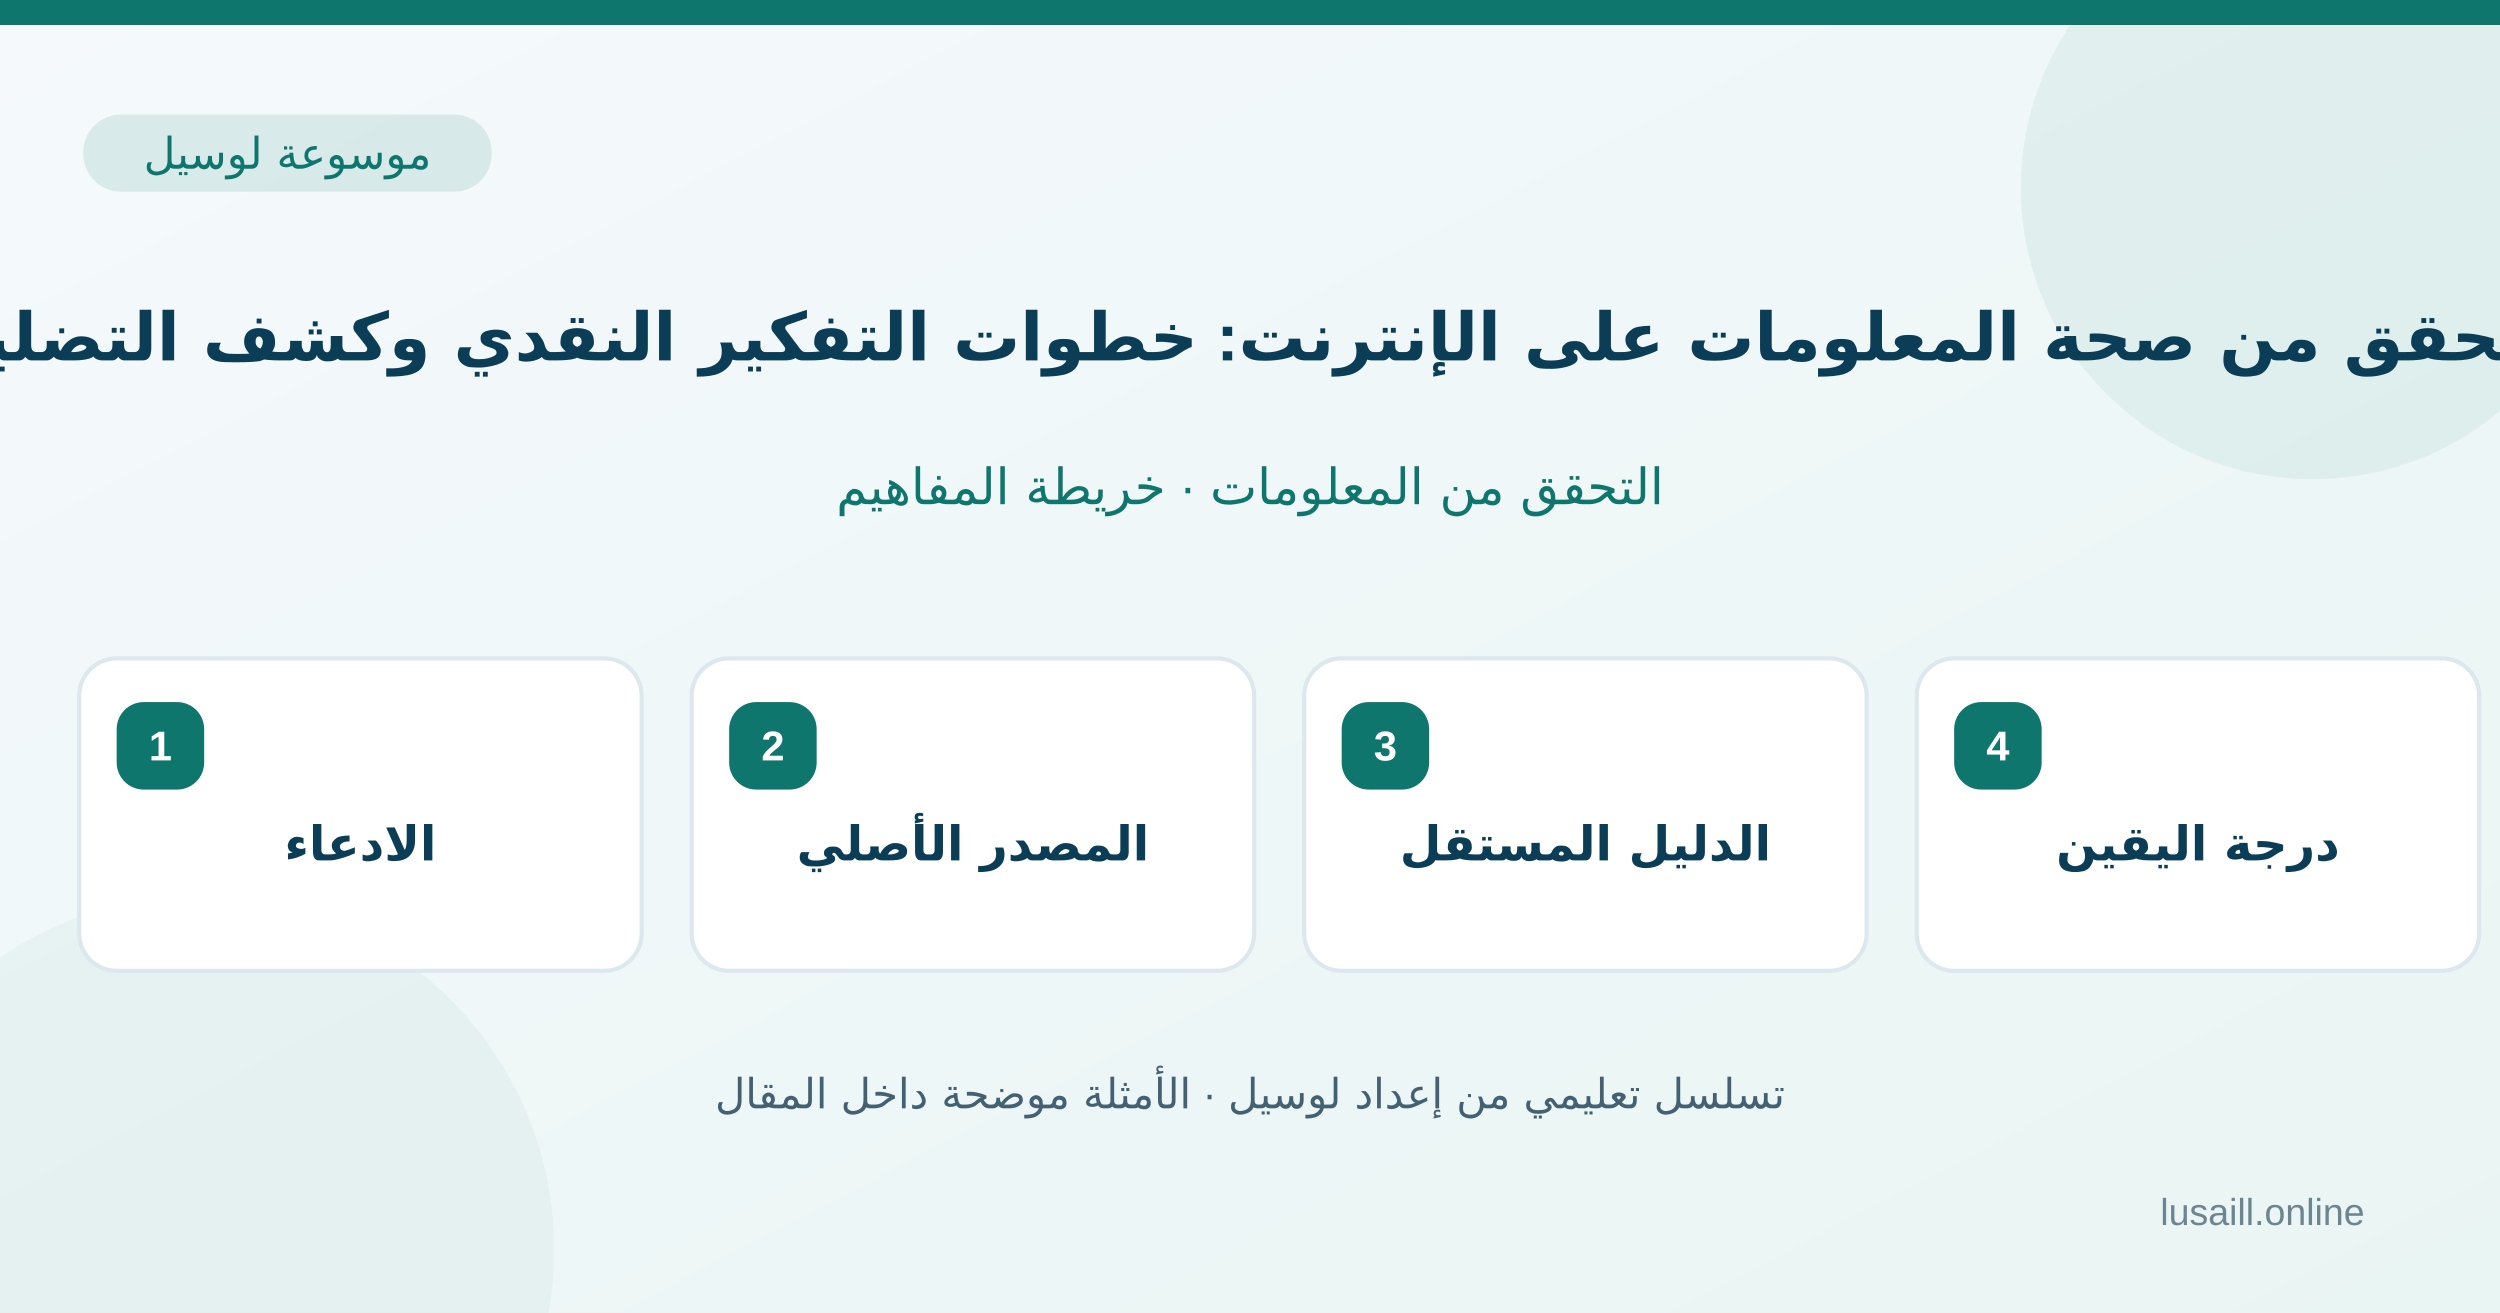
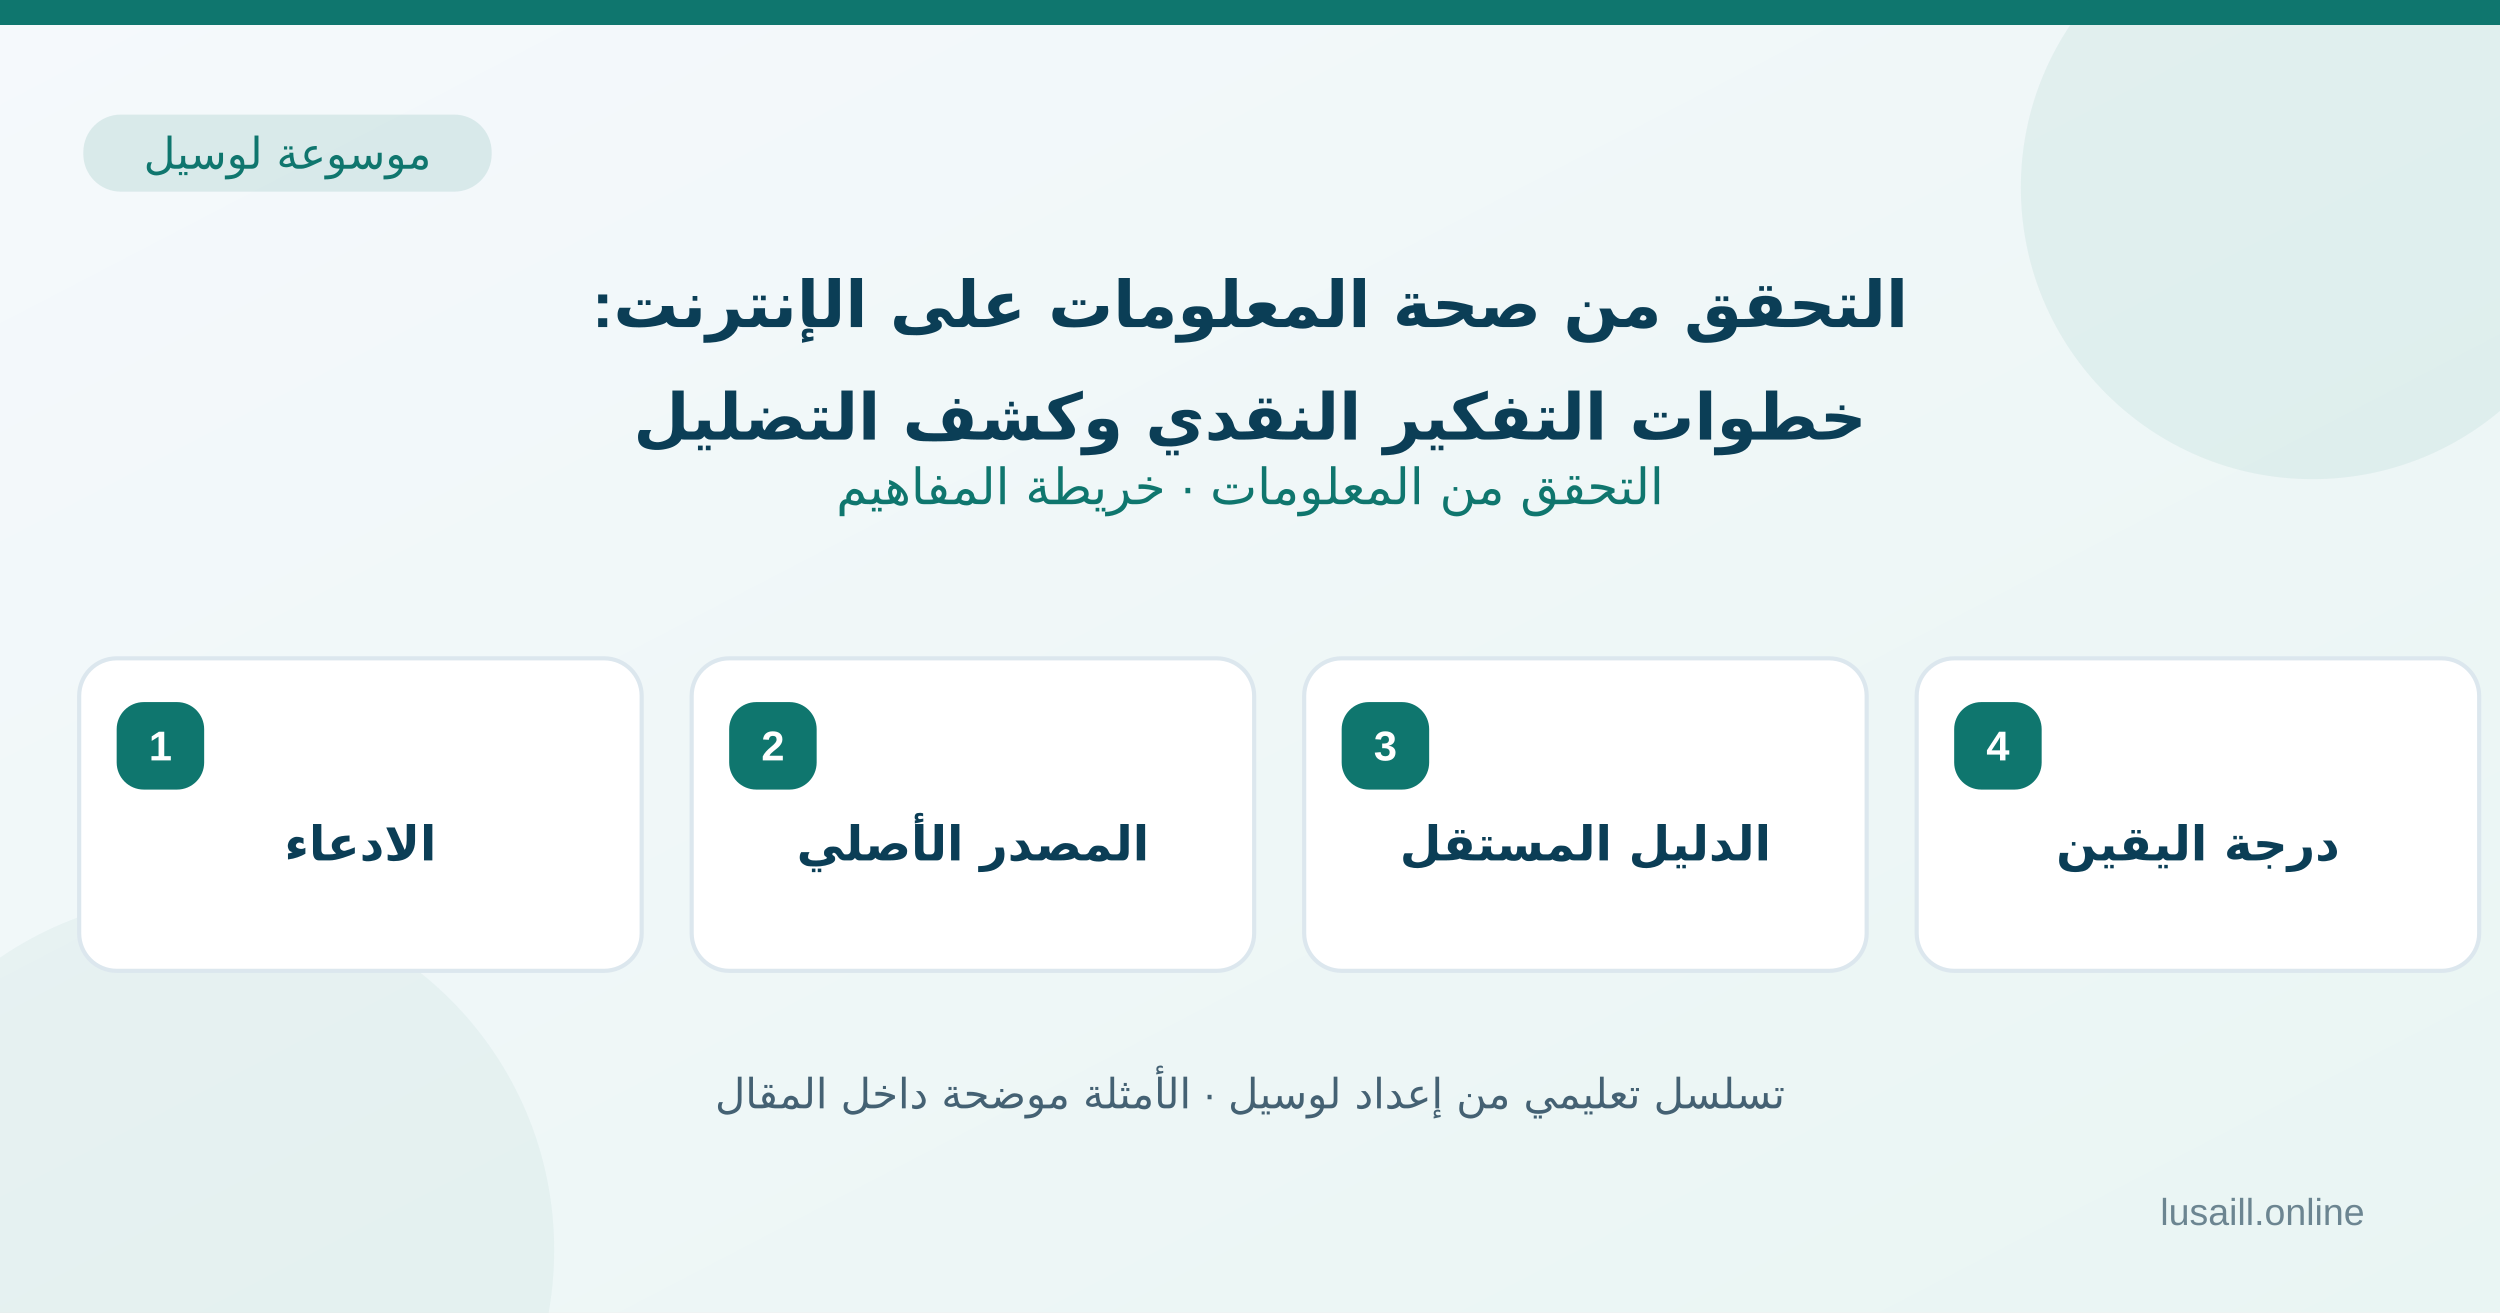
<svg xmlns="http://www.w3.org/2000/svg" width="1200" height="630" viewBox="0 0 1200 630" role="img" aria-label="رسم تعليمي أصلي من لوسيل يوضح التحقق من صحة المعلومات على الإنترنت: خطوات التفكير النقدي وكشف التضليل">
  <defs>
    <linearGradient id="b" x1="0" y1="0" x2="1" y2="1">
      <stop stop-color="#f5f9fc" />
      <stop offset="1" stop-color="#e9f5f3" />
    </linearGradient>
  </defs>
  <rect width="1200" height="630" fill="url(#b)" />
  <rect x="0" y="0" width="1200" height="12" fill="#0f766e" />
  <circle cx="1110" cy="90" r="140" fill="#0f766e" opacity=".07" />
  <circle cx="96" cy="600" r="170" fill="#0f766e" opacity=".05" />
  <rect x="40" y="55" width="196" height="37" rx="18" fill="#0f766e" opacity=".12" />
  <text x="138" y="81" text-anchor="middle" fill="#0f766e" font-size="21" font-family="Arial,Tahoma,sans-serif">موسوعة لوسيل</text>
-   <text x="600" y="173" direction="rtl" text-anchor="middle" fill="#0b3e56" font-family="Arial,Tahoma,sans-serif" font-size="32" font-weight="bold">التحقق من صحة المعلومات على الإنترنت: خطوات التفكير النقدي وكشف التضليل</text>
+   <text x="600" y="157" direction="rtl" text-anchor="middle" fill="#0b3e56" font-family="Arial,Tahoma,sans-serif" font-size="31" font-weight="bold">التحقق من صحة المعلومات على الإنترنت:</text>
+   <text x="600" y="211" direction="rtl" text-anchor="middle" fill="#0b3e56" font-family="Arial,Tahoma,sans-serif" font-size="31" font-weight="bold">خطوات التفكير النقدي وكشف التضليل</text>
  <text x="600" y="242" direction="rtl" text-anchor="middle" fill="#0f766e" font-family="Arial,Tahoma,sans-serif" font-size="24">التحقق من المعلومات · خريطة المفاهيم</text>
  <g>
    <rect x="38" y="316" width="270" height="150" rx="18" fill="#ffffff" stroke="#dce7ee" stroke-width="2" />
    <rect x="56" y="337" width="42" height="42" rx="13" fill="#0f766e" />
    <text x="77" y="365" text-anchor="middle" fill="#ffffff" font-family="Arial,Tahoma,sans-serif" font-size="20" font-weight="bold">1</text>
    <text x="173" y="413" text-anchor="middle" direction="rtl" fill="#0b3e56" font-family="Arial,Tahoma,sans-serif" font-size="23" font-weight="700">الادعاء</text>
  </g>
  <g>
    <rect x="332" y="316" width="270" height="150" rx="18" fill="#ffffff" stroke="#dce7ee" stroke-width="2" />
    <rect x="350" y="337" width="42" height="42" rx="13" fill="#0f766e" />
    <text x="371" y="365" text-anchor="middle" fill="#ffffff" font-family="Arial,Tahoma,sans-serif" font-size="20" font-weight="bold">2</text>
    <text x="467" y="413" text-anchor="middle" direction="rtl" fill="#0b3e56" font-family="Arial,Tahoma,sans-serif" font-size="23" font-weight="700">المصدر الأصلي</text>
  </g>
  <g>
    <rect x="626" y="316" width="270" height="150" rx="18" fill="#ffffff" stroke="#dce7ee" stroke-width="2" />
    <rect x="644" y="337" width="42" height="42" rx="13" fill="#0f766e" />
    <text x="665" y="365" text-anchor="middle" fill="#ffffff" font-family="Arial,Tahoma,sans-serif" font-size="20" font-weight="bold">3</text>
    <text x="761" y="413" text-anchor="middle" direction="rtl" fill="#0b3e56" font-family="Arial,Tahoma,sans-serif" font-size="23" font-weight="700">الدليل المستقل</text>
  </g>
  <g>
    <rect x="920" y="316" width="270" height="150" rx="18" fill="#ffffff" stroke="#dce7ee" stroke-width="2" />
    <rect x="938" y="337" width="42" height="42" rx="13" fill="#0f766e" />
    <text x="959" y="365" text-anchor="middle" fill="#ffffff" font-family="Arial,Tahoma,sans-serif" font-size="20" font-weight="bold">4</text>
    <text x="1055" y="413" text-anchor="middle" direction="rtl" fill="#0b3e56" font-family="Arial,Tahoma,sans-serif" font-size="23" font-weight="700">درجة اليقين</text>
  </g>
  <text x="600" y="532" text-anchor="middle" direction="rtl" fill="#446173" font-family="Arial,Tahoma,sans-serif" font-size="20">تسلسل تعليمي من إعداد لوسيل · الأمثلة موضحة داخل المقال</text>
  <text x="1135" y="588" text-anchor="end" fill="#6c8591" font-family="Arial,Tahoma,sans-serif" font-size="18">lusaill.online</text>
</svg>
